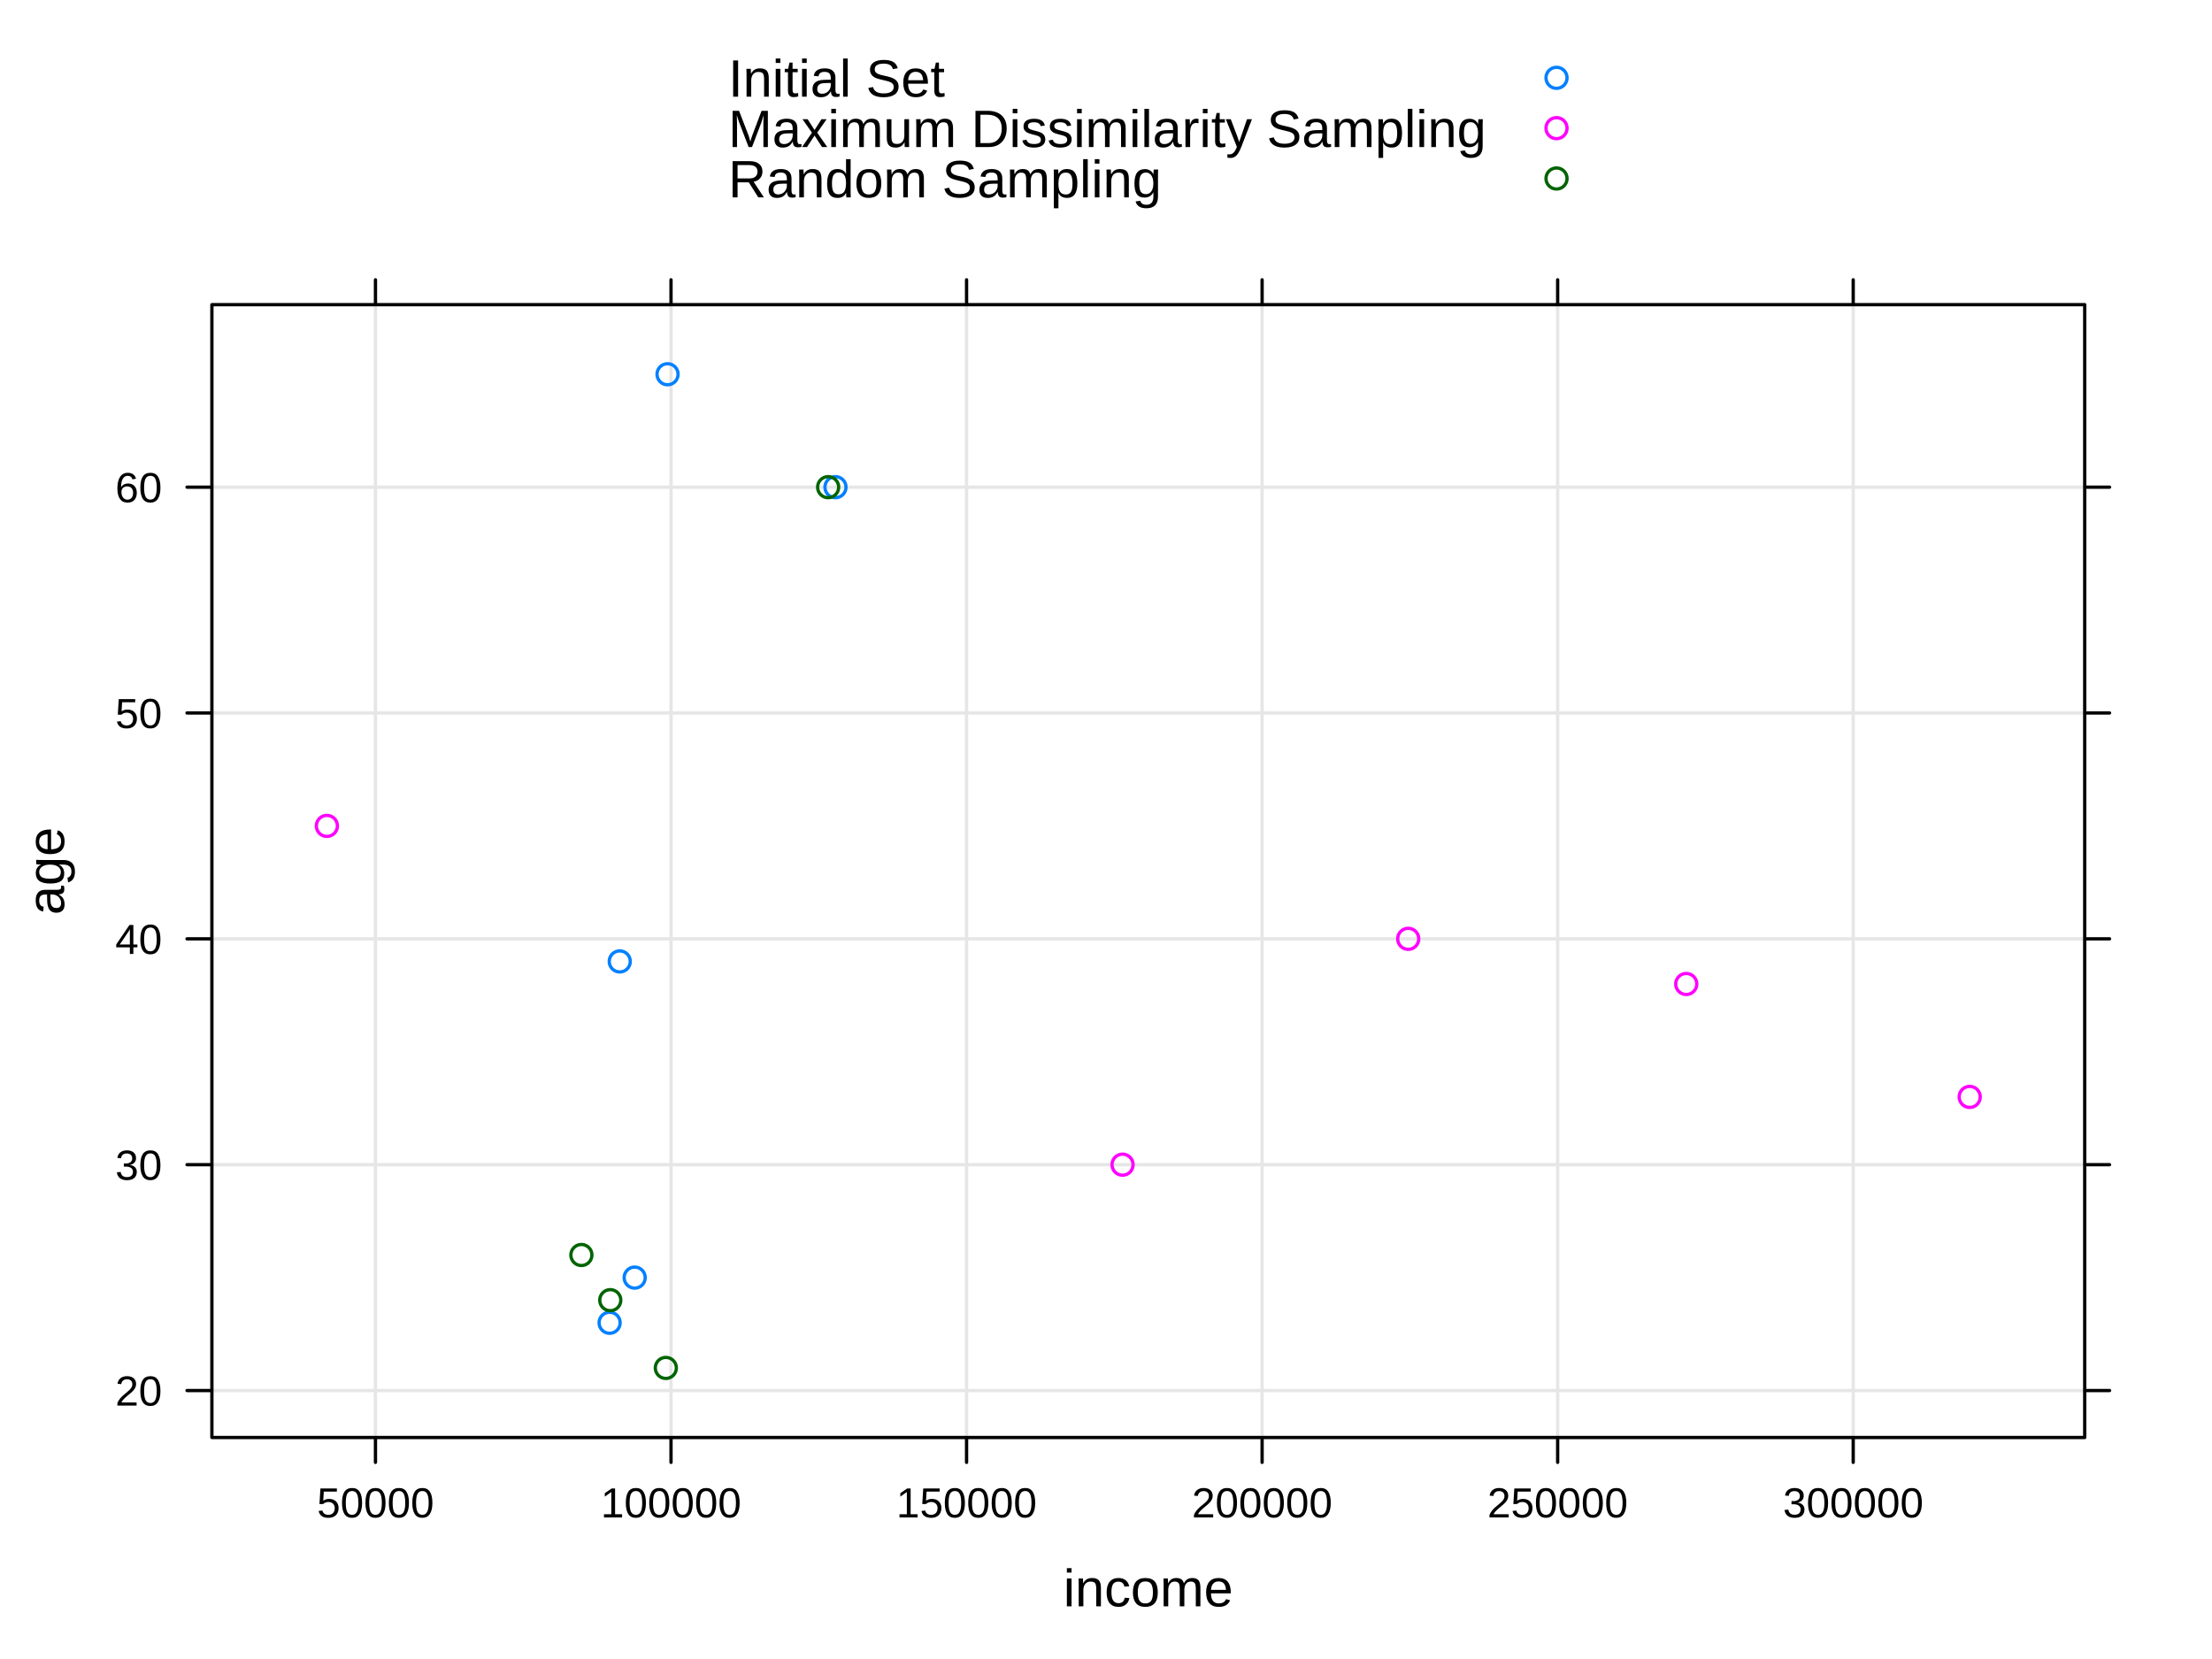
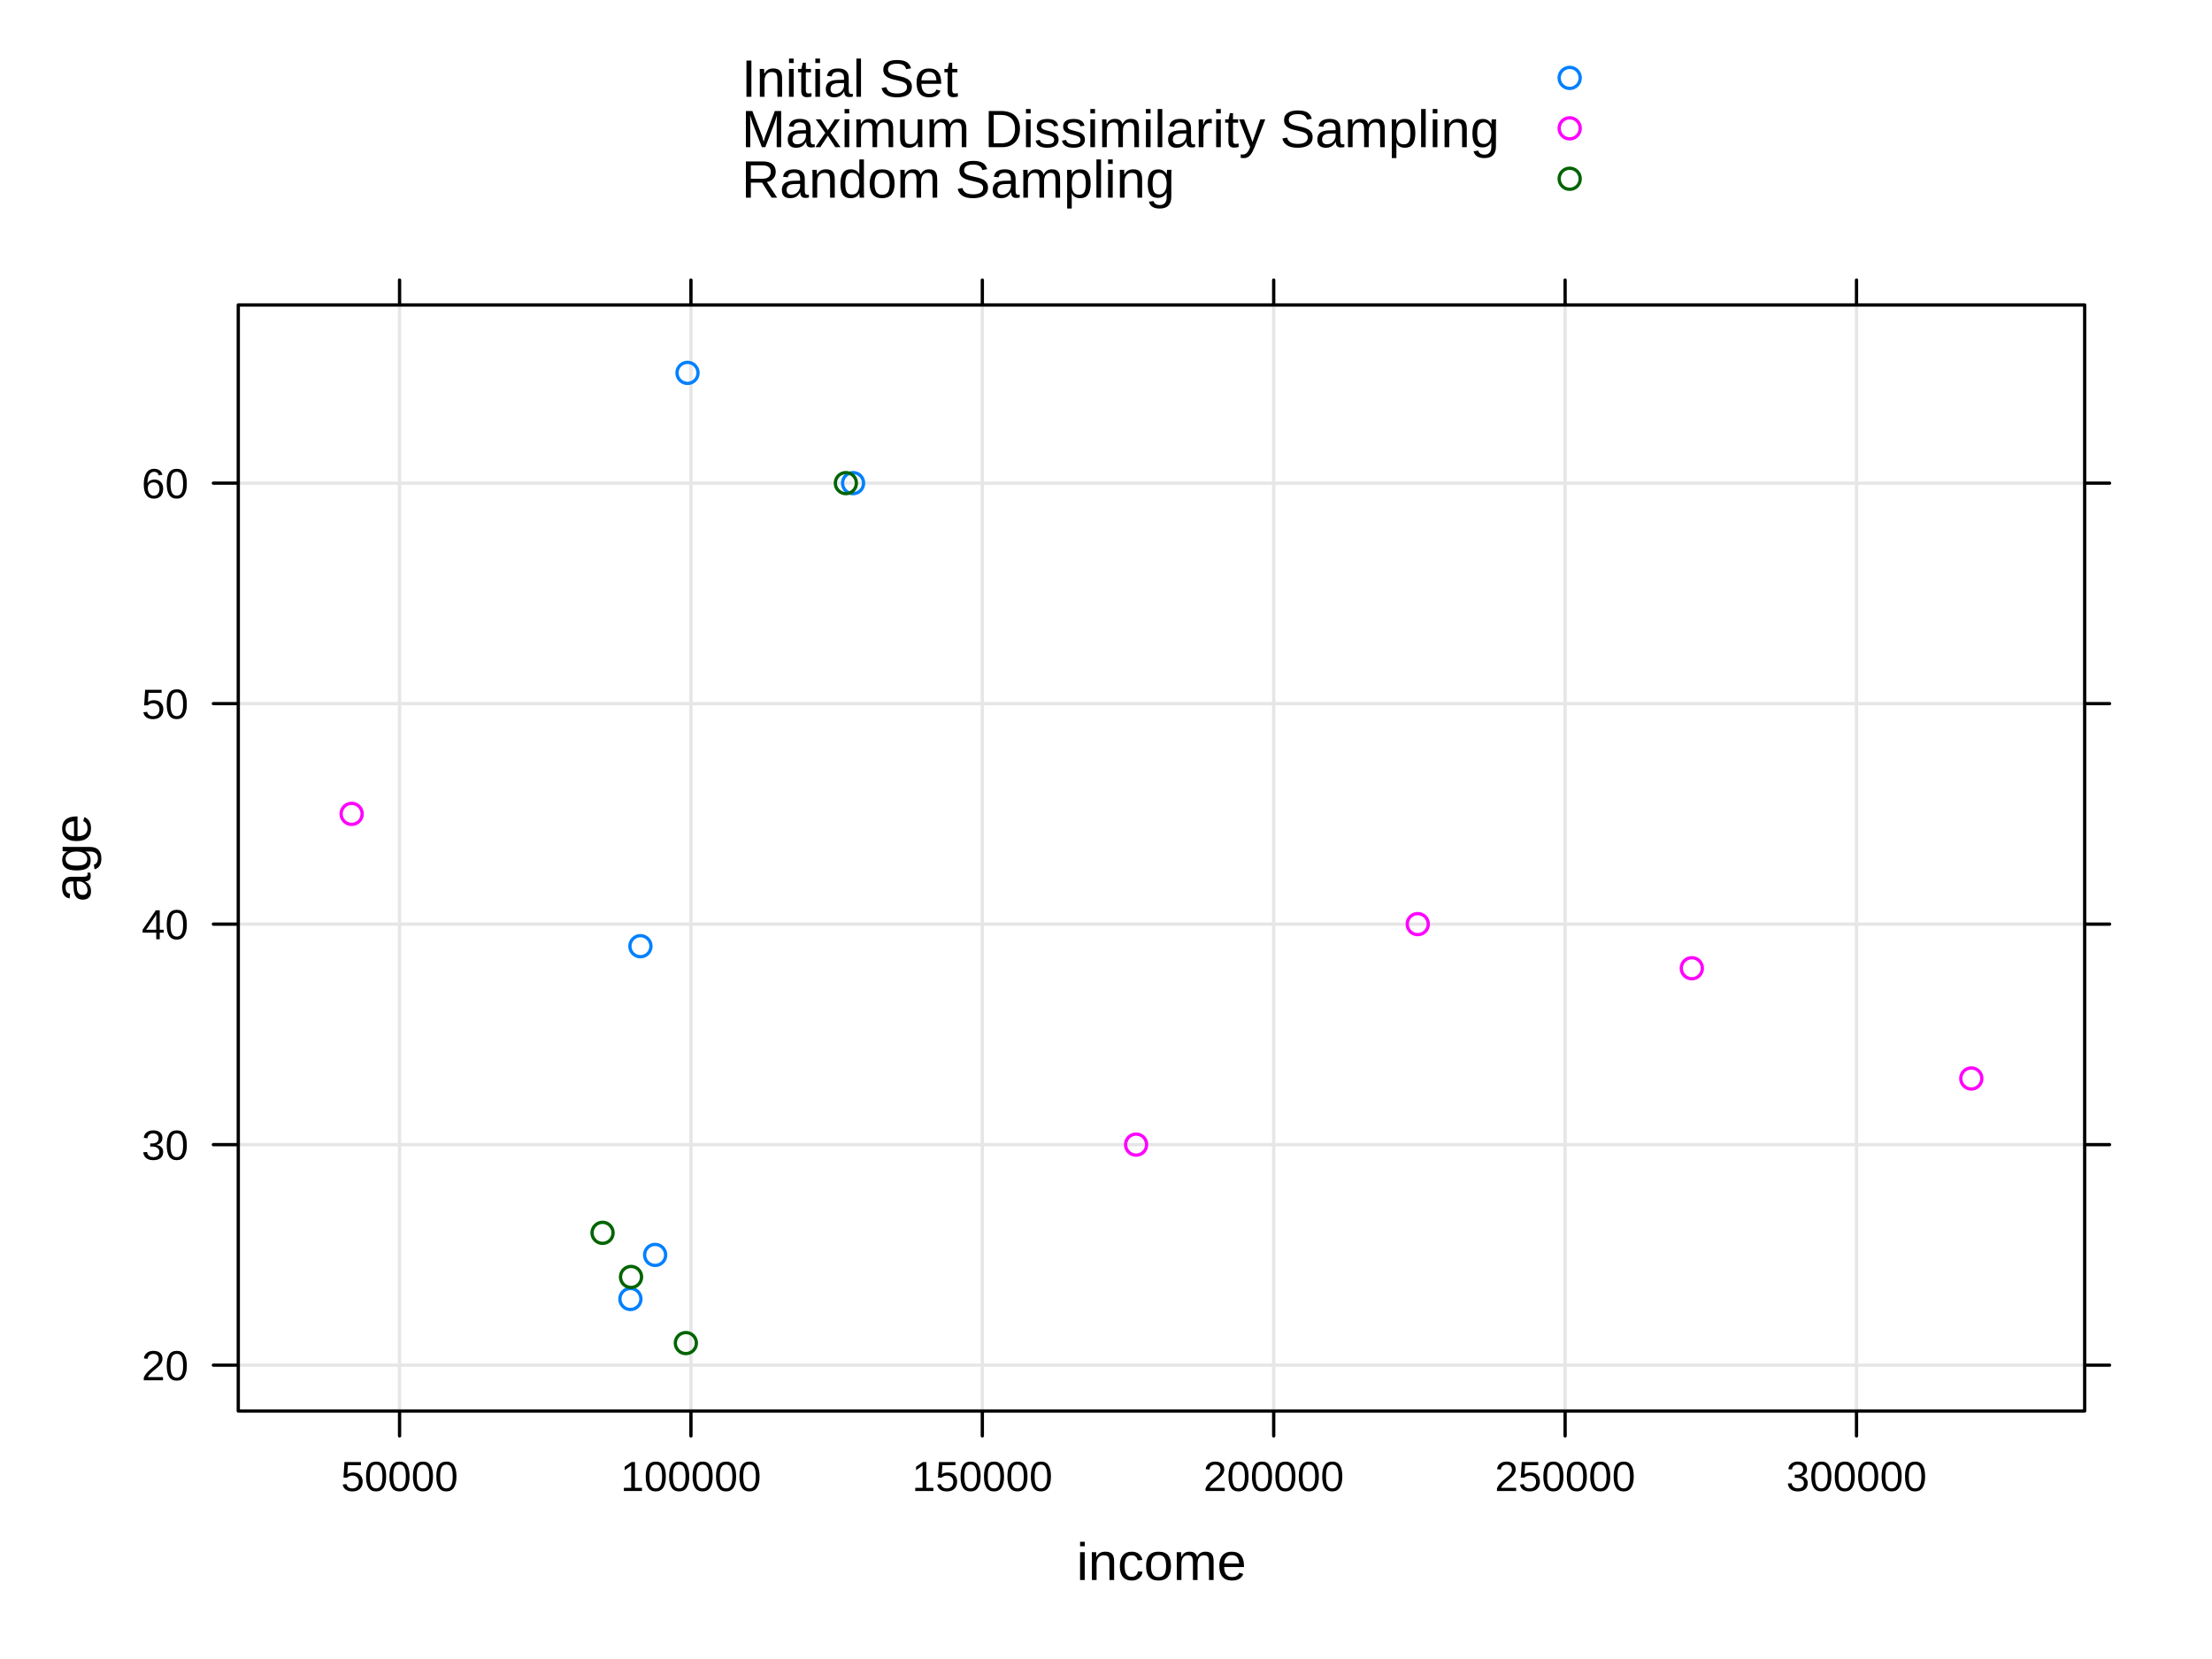
- <svg xmlns="http://www.w3.org/2000/svg" viewBox="0 0 504.00 378.00">
+ <svg xmlns="http://www.w3.org/2000/svg" class="svglite" width="504.00pt" height="378.00pt" viewBox="0 0 504.00 378.00">
  <defs>
    <style type="text/css">
-     line, polyline, polygon, path, rect, circle {
+     .svglite line, .svglite polyline, .svglite polygon, .svglite path, .svglite rect, .svglite circle {
      fill: none;
      stroke: #000000;
      stroke-linecap: round;
      stroke-linejoin: round;
      stroke-miterlimit: 10.00;
    }
+     .svglite text {
+       white-space: pre;
+     }
  </style>
  </defs>
  <rect width="100%" height="100%" style="stroke: none; fill: #FFFFFF;" />
-   <rect x="0.00" y="0.00" width="504.00" height="378.00" style="stroke-width: 0.75; stroke: none;" />
-   <text x="242.29" y="366.00" style="font-size: 12.00px; font-family: Arial;" textLength="38.68px" lengthAdjust="spacingAndGlyphs">income</text>
-   <text transform="translate(14.59,208.48) rotate(-90)" style="font-size: 12.00px; font-family: Arial;" textLength="20.02px" lengthAdjust="spacingAndGlyphs">age</text>
  <defs>
-     <clipPath id="cpNDguMjh8NDc0Ljk5fDMyNy41M3w2OS40Mg==">
-       <rect x="48.28" y="69.42" width="426.72" height="258.11" />
-     </clipPath>
-   </defs>
-   <defs>
-     <clipPath id="cpMC4wMHw1MDQuMDB8Mzc4LjAwfDAuMDA=">
+     <clipPath id="cpMC4wMHw1MDQuMDB8MC4wMHwzNzguMDA=">
      <rect x="0.00" y="0.00" width="504.00" height="378.00" />
    </clipPath>
  </defs>
-   <line x1="85.55" y1="69.42" x2="85.55" y2="63.75" style="stroke-width: 0.75;" clip-path="url(#cpMC4wMHw1MDQuMDB8Mzc4LjAwfDAuMDA=)" />
-   <line x1="152.89" y1="69.42" x2="152.89" y2="63.75" style="stroke-width: 0.75;" clip-path="url(#cpMC4wMHw1MDQuMDB8Mzc4LjAwfDAuMDA=)" />
-   <line x1="220.23" y1="69.42" x2="220.23" y2="63.75" style="stroke-width: 0.75;" clip-path="url(#cpMC4wMHw1MDQuMDB8Mzc4LjAwfDAuMDA=)" />
-   <line x1="287.57" y1="69.42" x2="287.57" y2="63.75" style="stroke-width: 0.75;" clip-path="url(#cpMC4wMHw1MDQuMDB8Mzc4LjAwfDAuMDA=)" />
-   <line x1="354.91" y1="69.42" x2="354.91" y2="63.75" style="stroke-width: 0.75;" clip-path="url(#cpMC4wMHw1MDQuMDB8Mzc4LjAwfDAuMDA=)" />
-   <line x1="422.25" y1="69.42" x2="422.25" y2="63.75" style="stroke-width: 0.75;" clip-path="url(#cpMC4wMHw1MDQuMDB8Mzc4LjAwfDAuMDA=)" />
-   <line x1="48.28" y1="316.83" x2="42.61" y2="316.83" style="stroke-width: 0.75;" clip-path="url(#cpMC4wMHw1MDQuMDB8Mzc4LjAwfDAuMDA=)" />
-   <line x1="48.28" y1="265.37" x2="42.61" y2="265.37" style="stroke-width: 0.75;" clip-path="url(#cpMC4wMHw1MDQuMDB8Mzc4LjAwfDAuMDA=)" />
-   <line x1="48.28" y1="213.91" x2="42.61" y2="213.91" style="stroke-width: 0.75;" clip-path="url(#cpMC4wMHw1MDQuMDB8Mzc4LjAwfDAuMDA=)" />
-   <line x1="48.28" y1="162.45" x2="42.61" y2="162.45" style="stroke-width: 0.75;" clip-path="url(#cpMC4wMHw1MDQuMDB8Mzc4LjAwfDAuMDA=)" />
-   <line x1="48.28" y1="111.00" x2="42.61" y2="111.00" style="stroke-width: 0.75;" clip-path="url(#cpMC4wMHw1MDQuMDB8Mzc4LjAwfDAuMDA=)" />
-   <g clip-path="url(#cpMC4wMHw1MDQuMDB8Mzc4LjAwfDAuMDA=)">
-     <text x="26.26" y="320.26" style="font-size: 9.60px; font-family: Arial;" textLength="10.68px" lengthAdjust="spacingAndGlyphs">20</text>
+   <g clip-path="url(#cpMC4wMHw1MDQuMDB8MC4wMHwzNzguMDA=)">
+     <rect x="0.00" y="0.00" width="504.00" height="378.00" style="stroke-width: 0.75; stroke: none;" />
+     <text x="264.64" y="360.00" text-anchor="middle" style="font-size: 12.00px; font-family: &quot;Arial&quot;;" textLength="38.68px" lengthAdjust="spacingAndGlyphs">income</text>
+     <text transform="translate(20.61,195.49) rotate(-90)" text-anchor="middle" style="font-size: 12.00px; font-family: &quot;Arial&quot;;" textLength="20.02px" lengthAdjust="spacingAndGlyphs">age</text>
  </g>
-   <g clip-path="url(#cpMC4wMHw1MDQuMDB8Mzc4LjAwfDAuMDA=)">
-     <text x="26.26" y="268.81" style="font-size: 9.60px; font-family: Arial;" textLength="10.68px" lengthAdjust="spacingAndGlyphs">30</text>
-   </g>
-   <g clip-path="url(#cpMC4wMHw1MDQuMDB8Mzc4LjAwfDAuMDA=)">
-     <text x="26.26" y="217.35" style="font-size: 9.60px; font-family: Arial;" textLength="10.68px" lengthAdjust="spacingAndGlyphs">40</text>
-   </g>
-   <g clip-path="url(#cpMC4wMHw1MDQuMDB8Mzc4LjAwfDAuMDA=)">
-     <text x="26.26" y="165.89" style="font-size: 9.60px; font-family: Arial;" textLength="10.68px" lengthAdjust="spacingAndGlyphs">50</text>
-   </g>
-   <g clip-path="url(#cpMC4wMHw1MDQuMDB8Mzc4LjAwfDAuMDA=)">
-     <text x="26.26" y="114.43" style="font-size: 9.60px; font-family: Arial;" textLength="10.68px" lengthAdjust="spacingAndGlyphs">60</text>
-   </g>
-   <line x1="85.55" y1="327.53" x2="85.55" y2="333.20" style="stroke-width: 0.75;" clip-path="url(#cpMC4wMHw1MDQuMDB8Mzc4LjAwfDAuMDA=)" />
-   <line x1="152.89" y1="327.53" x2="152.89" y2="333.20" style="stroke-width: 0.75;" clip-path="url(#cpMC4wMHw1MDQuMDB8Mzc4LjAwfDAuMDA=)" />
-   <line x1="220.23" y1="327.53" x2="220.23" y2="333.20" style="stroke-width: 0.75;" clip-path="url(#cpMC4wMHw1MDQuMDB8Mzc4LjAwfDAuMDA=)" />
-   <line x1="287.57" y1="327.53" x2="287.57" y2="333.20" style="stroke-width: 0.75;" clip-path="url(#cpMC4wMHw1MDQuMDB8Mzc4LjAwfDAuMDA=)" />
-   <line x1="354.91" y1="327.53" x2="354.91" y2="333.20" style="stroke-width: 0.75;" clip-path="url(#cpMC4wMHw1MDQuMDB8Mzc4LjAwfDAuMDA=)" />
-   <line x1="422.25" y1="327.53" x2="422.25" y2="333.20" style="stroke-width: 0.75;" clip-path="url(#cpMC4wMHw1MDQuMDB8Mzc4LjAwfDAuMDA=)" />
-   <g clip-path="url(#cpMC4wMHw1MDQuMDB8Mzc4LjAwfDAuMDA=)">
-     <text x="72.21" y="345.74" style="font-size: 9.60px; font-family: Arial;" textLength="26.70px" lengthAdjust="spacingAndGlyphs">50000</text>
-   </g>
-   <g clip-path="url(#cpMC4wMHw1MDQuMDB8Mzc4LjAwfDAuMDA=)">
-     <text x="136.88" y="345.74" style="font-size: 9.60px; font-family: Arial;" textLength="32.03px" lengthAdjust="spacingAndGlyphs">100000</text>
-   </g>
-   <g clip-path="url(#cpMC4wMHw1MDQuMDB8Mzc4LjAwfDAuMDA=)">
-     <text x="204.22" y="345.74" style="font-size: 9.60px; font-family: Arial;" textLength="32.03px" lengthAdjust="spacingAndGlyphs">150000</text>
-   </g>
-   <g clip-path="url(#cpMC4wMHw1MDQuMDB8Mzc4LjAwfDAuMDA=)">
-     <text x="271.56" y="345.74" style="font-size: 9.60px; font-family: Arial;" textLength="32.03px" lengthAdjust="spacingAndGlyphs">200000</text>
-   </g>
-   <g clip-path="url(#cpMC4wMHw1MDQuMDB8Mzc4LjAwfDAuMDA=)">
-     <text x="338.90" y="345.74" style="font-size: 9.60px; font-family: Arial;" textLength="32.03px" lengthAdjust="spacingAndGlyphs">250000</text>
-   </g>
-   <g clip-path="url(#cpMC4wMHw1MDQuMDB8Mzc4LjAwfDAuMDA=)">
-     <text x="406.24" y="345.74" style="font-size: 9.60px; font-family: Arial;" textLength="32.03px" lengthAdjust="spacingAndGlyphs">300000</text>
-   </g>
-   <line x1="474.99" y1="316.83" x2="480.66" y2="316.83" style="stroke-width: 0.75;" clip-path="url(#cpMC4wMHw1MDQuMDB8Mzc4LjAwfDAuMDA=)" />
-   <line x1="474.99" y1="265.37" x2="480.66" y2="265.37" style="stroke-width: 0.75;" clip-path="url(#cpMC4wMHw1MDQuMDB8Mzc4LjAwfDAuMDA=)" />
-   <line x1="474.99" y1="213.91" x2="480.66" y2="213.91" style="stroke-width: 0.75;" clip-path="url(#cpMC4wMHw1MDQuMDB8Mzc4LjAwfDAuMDA=)" />
-   <line x1="474.99" y1="162.45" x2="480.66" y2="162.45" style="stroke-width: 0.75;" clip-path="url(#cpMC4wMHw1MDQuMDB8Mzc4LjAwfDAuMDA=)" />
-   <line x1="474.99" y1="111.00" x2="480.66" y2="111.00" style="stroke-width: 0.75;" clip-path="url(#cpMC4wMHw1MDQuMDB8Mzc4LjAwfDAuMDA=)" />
  <defs>
-     <clipPath id="cpNDguMjh8NDc0Ljk5fDMyNy41M3w2OS40Mg==">
-       <rect x="48.28" y="69.42" width="426.72" height="258.11" />
+     <clipPath id="cpNTQuMjl8NDc0Ljk5fDY5LjQ4fDMyMS41MA==">
+       <rect x="54.29" y="69.48" width="420.70" height="252.02" />
    </clipPath>
  </defs>
-   <line x1="48.28" y1="316.83" x2="474.99" y2="316.83" style="stroke-width: 0.75; stroke: #E6E6E6;" clip-path="url(#cpNDguMjh8NDc0Ljk5fDMyNy41M3w2OS40Mg==)" />
-   <line x1="48.28" y1="265.37" x2="474.99" y2="265.37" style="stroke-width: 0.75; stroke: #E6E6E6;" clip-path="url(#cpNDguMjh8NDc0Ljk5fDMyNy41M3w2OS40Mg==)" />
-   <line x1="48.28" y1="213.91" x2="474.99" y2="213.91" style="stroke-width: 0.75; stroke: #E6E6E6;" clip-path="url(#cpNDguMjh8NDc0Ljk5fDMyNy41M3w2OS40Mg==)" />
-   <line x1="48.28" y1="162.45" x2="474.99" y2="162.45" style="stroke-width: 0.75; stroke: #E6E6E6;" clip-path="url(#cpNDguMjh8NDc0Ljk5fDMyNy41M3w2OS40Mg==)" />
-   <line x1="48.28" y1="111.00" x2="474.99" y2="111.00" style="stroke-width: 0.75; stroke: #E6E6E6;" clip-path="url(#cpNDguMjh8NDc0Ljk5fDMyNy41M3w2OS40Mg==)" />
-   <line x1="85.55" y1="327.53" x2="85.55" y2="69.42" style="stroke-width: 0.75; stroke: #E6E6E6;" clip-path="url(#cpNDguMjh8NDc0Ljk5fDMyNy41M3w2OS40Mg==)" />
-   <line x1="152.89" y1="327.53" x2="152.89" y2="69.42" style="stroke-width: 0.75; stroke: #E6E6E6;" clip-path="url(#cpNDguMjh8NDc0Ljk5fDMyNy41M3w2OS40Mg==)" />
-   <line x1="220.23" y1="327.53" x2="220.23" y2="69.42" style="stroke-width: 0.75; stroke: #E6E6E6;" clip-path="url(#cpNDguMjh8NDc0Ljk5fDMyNy41M3w2OS40Mg==)" />
-   <line x1="287.57" y1="327.53" x2="287.57" y2="69.42" style="stroke-width: 0.75; stroke: #E6E6E6;" clip-path="url(#cpNDguMjh8NDc0Ljk5fDMyNy41M3w2OS40Mg==)" />
-   <line x1="354.91" y1="327.53" x2="354.91" y2="69.42" style="stroke-width: 0.75; stroke: #E6E6E6;" clip-path="url(#cpNDguMjh8NDc0Ljk5fDMyNy41M3w2OS40Mg==)" />
-   <line x1="422.25" y1="327.53" x2="422.25" y2="69.42" style="stroke-width: 0.75; stroke: #E6E6E6;" clip-path="url(#cpNDguMjh8NDc0Ljk5fDMyNy41M3w2OS40Mg==)" />
-   <circle cx="152.10" cy="85.27" r="2.40" style="stroke-width: 0.75; stroke: #0080FF;" clip-path="url(#cpNDguMjh8NDc0Ljk5fDMyNy41M3w2OS40Mg==)" />
-   <circle cx="138.90" cy="301.39" r="2.40" style="stroke-width: 0.75; stroke: #0080FF;" clip-path="url(#cpNDguMjh8NDc0Ljk5fDMyNy41M3w2OS40Mg==)" />
-   <circle cx="144.61" cy="291.10" r="2.40" style="stroke-width: 0.75; stroke: #0080FF;" clip-path="url(#cpNDguMjh8NDc0Ljk5fDMyNy41M3w2OS40Mg==)" />
-   <circle cx="141.21" cy="219.06" r="2.40" style="stroke-width: 0.75; stroke: #0080FF;" clip-path="url(#cpNDguMjh8NDc0Ljk5fDMyNy41M3w2OS40Mg==)" />
-   <circle cx="190.36" cy="111.00" r="2.40" style="stroke-width: 0.75; stroke: #0080FF;" clip-path="url(#cpNDguMjh8NDc0Ljk5fDMyNy41M3w2OS40Mg==)" />
-   <circle cx="448.79" cy="249.93" r="2.40" style="stroke-width: 0.75; stroke: #FF00FF;" clip-path="url(#cpNDguMjh8NDc0Ljk5fDMyNy41M3w2OS40Mg==)" />
-   <circle cx="320.86" cy="213.91" r="2.40" style="stroke-width: 0.75; stroke: #FF00FF;" clip-path="url(#cpNDguMjh8NDc0Ljk5fDMyNy41M3w2OS40Mg==)" />
-   <circle cx="255.77" cy="265.37" r="2.40" style="stroke-width: 0.75; stroke: #FF00FF;" clip-path="url(#cpNDguMjh8NDc0Ljk5fDMyNy41M3w2OS40Mg==)" />
-   <circle cx="74.48" cy="188.18" r="2.40" style="stroke-width: 0.75; stroke: #FF00FF;" clip-path="url(#cpNDguMjh8NDc0Ljk5fDMyNy41M3w2OS40Mg==)" />
-   <circle cx="384.21" cy="224.20" r="2.40" style="stroke-width: 0.75; stroke: #FF00FF;" clip-path="url(#cpNDguMjh8NDc0Ljk5fDMyNy41M3w2OS40Mg==)" />
-   <circle cx="132.47" cy="285.95" r="2.40" style="stroke-width: 0.75; stroke: #006400;" clip-path="url(#cpNDguMjh8NDc0Ljk5fDMyNy41M3w2OS40Mg==)" />
-   <circle cx="139.05" cy="296.24" r="2.40" style="stroke-width: 0.75; stroke: #006400;" clip-path="url(#cpNDguMjh8NDc0Ljk5fDMyNy41M3w2OS40Mg==)" />
-   <circle cx="151.71" cy="311.68" r="2.40" style="stroke-width: 0.75; stroke: #006400;" clip-path="url(#cpNDguMjh8NDc0Ljk5fDMyNy41M3w2OS40Mg==)" />
-   <circle cx="188.69" cy="111.00" r="2.40" style="stroke-width: 0.75; stroke: #006400;" clip-path="url(#cpNDguMjh8NDc0Ljk5fDMyNy41M3w2OS40Mg==)" />
-   <defs>
-     <clipPath id="cpMC4wMHw1MDQuMDB8Mzc4LjAwfDAuMDA=">
-       <rect x="0.00" y="0.00" width="504.00" height="378.00" />
-     </clipPath>
-   </defs>
-   <rect x="48.28" y="69.42" width="426.72" height="258.11" style="stroke-width: 0.75;" clip-path="url(#cpMC4wMHw1MDQuMDB8Mzc4LjAwfDAuMDA=)" />
-   <rect x="159.27" y="12.00" width="204.73" height="34.41" style="stroke-width: 0.75; stroke: none;" clip-path="url(#cpMC4wMHw1MDQuMDB8Mzc4LjAwfDAuMDA=)" />
-   <g clip-path="url(#cpMC4wMHw1MDQuMDB8Mzc4LjAwfDAuMDA=)">
-     <text x="165.94" y="22.03" style="font-size: 12.00px; font-family: Arial;" textLength="49.36px" lengthAdjust="spacingAndGlyphs">Initial Set</text>
+   <g clip-path="url(#cpNTQuMjl8NDc0Ljk5fDY5LjQ4fDMyMS41MA==)">
+ </g>
+   <g clip-path="url(#cpMC4wMHw1MDQuMDB8MC4wMHwzNzguMDA=)">
+     <line x1="91.04" y1="69.48" x2="91.04" y2="63.81" style="stroke-width: 0.75;" />
+     <line x1="157.43" y1="69.48" x2="157.43" y2="63.81" style="stroke-width: 0.75;" />
+     <line x1="223.82" y1="69.48" x2="223.82" y2="63.81" style="stroke-width: 0.75;" />
+     <line x1="290.21" y1="69.48" x2="290.21" y2="63.81" style="stroke-width: 0.75;" />
+     <line x1="356.61" y1="69.48" x2="356.61" y2="63.81" style="stroke-width: 0.75;" />
+     <line x1="423.00" y1="69.48" x2="423.00" y2="63.81" style="stroke-width: 0.75;" />
+     <line x1="54.29" y1="311.05" x2="48.62" y2="311.05" style="stroke-width: 0.75;" />
+     <line x1="54.29" y1="260.80" x2="48.62" y2="260.80" style="stroke-width: 0.75;" />
+     <line x1="54.29" y1="210.56" x2="48.62" y2="210.56" style="stroke-width: 0.75;" />
+     <line x1="54.29" y1="160.32" x2="48.62" y2="160.32" style="stroke-width: 0.75;" />
+     <line x1="54.29" y1="110.08" x2="48.62" y2="110.08" style="stroke-width: 0.75;" />
+     <text x="42.95" y="314.49" text-anchor="end" style="font-size: 9.60px; font-family: &quot;Arial&quot;;" textLength="10.67px" lengthAdjust="spacingAndGlyphs">20</text>
+     <text x="42.95" y="264.25" text-anchor="end" style="font-size: 9.60px; font-family: &quot;Arial&quot;;" textLength="10.67px" lengthAdjust="spacingAndGlyphs">30</text>
+     <text x="42.95" y="214.00" text-anchor="end" style="font-size: 9.60px; font-family: &quot;Arial&quot;;" textLength="10.67px" lengthAdjust="spacingAndGlyphs">40</text>
+     <text x="42.95" y="163.76" text-anchor="end" style="font-size: 9.60px; font-family: &quot;Arial&quot;;" textLength="10.67px" lengthAdjust="spacingAndGlyphs">50</text>
+     <text x="42.95" y="113.52" text-anchor="end" style="font-size: 9.60px; font-family: &quot;Arial&quot;;" textLength="10.67px" lengthAdjust="spacingAndGlyphs">60</text>
+     <line x1="91.04" y1="321.50" x2="91.04" y2="327.17" style="stroke-width: 0.75;" />
+     <line x1="157.43" y1="321.50" x2="157.43" y2="327.17" style="stroke-width: 0.75;" />
+     <line x1="223.82" y1="321.50" x2="223.82" y2="327.17" style="stroke-width: 0.75;" />
+     <line x1="290.21" y1="321.50" x2="290.21" y2="327.17" style="stroke-width: 0.75;" />
+     <line x1="356.61" y1="321.50" x2="356.61" y2="327.17" style="stroke-width: 0.75;" />
+     <line x1="423.00" y1="321.50" x2="423.00" y2="327.17" style="stroke-width: 0.75;" />
+     <text x="91.04" y="339.72" text-anchor="middle" style="font-size: 9.60px; font-family: &quot;Arial&quot;;" textLength="26.68px" lengthAdjust="spacingAndGlyphs">50000</text>
+     <text x="157.43" y="339.72" text-anchor="middle" style="font-size: 9.60px; font-family: &quot;Arial&quot;;" textLength="32.01px" lengthAdjust="spacingAndGlyphs">100000</text>
+     <text x="223.82" y="339.72" text-anchor="middle" style="font-size: 9.60px; font-family: &quot;Arial&quot;;" textLength="32.01px" lengthAdjust="spacingAndGlyphs">150000</text>
+     <text x="290.21" y="339.72" text-anchor="middle" style="font-size: 9.60px; font-family: &quot;Arial&quot;;" textLength="32.01px" lengthAdjust="spacingAndGlyphs">200000</text>
+     <text x="356.61" y="339.72" text-anchor="middle" style="font-size: 9.60px; font-family: &quot;Arial&quot;;" textLength="32.01px" lengthAdjust="spacingAndGlyphs">250000</text>
+     <text x="423.00" y="339.72" text-anchor="middle" style="font-size: 9.60px; font-family: &quot;Arial&quot;;" textLength="32.01px" lengthAdjust="spacingAndGlyphs">300000</text>
+     <line x1="474.99" y1="311.05" x2="480.66" y2="311.05" style="stroke-width: 0.75;" />
+     <line x1="474.99" y1="260.80" x2="480.66" y2="260.80" style="stroke-width: 0.75;" />
+     <line x1="474.99" y1="210.56" x2="480.66" y2="210.56" style="stroke-width: 0.75;" />
+     <line x1="474.99" y1="160.32" x2="480.66" y2="160.32" style="stroke-width: 0.75;" />
+     <line x1="474.99" y1="110.08" x2="480.66" y2="110.08" style="stroke-width: 0.75;" />
  </g>
-   <g clip-path="url(#cpMC4wMHw1MDQuMDB8Mzc4LjAwfDAuMDA=)">
-     <text x="165.94" y="33.50" style="font-size: 12.00px; font-family: Arial;" textLength="172.69px" lengthAdjust="spacingAndGlyphs">Maximum Dissimilarity Sampling</text>
+   <g clip-path="url(#cpNTQuMjl8NDc0Ljk5fDY5LjQ4fDMyMS41MA==)">
+     <line x1="54.29" y1="311.05" x2="474.99" y2="311.05" style="stroke-width: 0.75; stroke: #E6E6E6;" />
+     <line x1="54.29" y1="260.80" x2="474.99" y2="260.80" style="stroke-width: 0.75; stroke: #E6E6E6;" />
+     <line x1="54.29" y1="210.56" x2="474.99" y2="210.56" style="stroke-width: 0.75; stroke: #E6E6E6;" />
+     <line x1="54.29" y1="160.32" x2="474.99" y2="160.32" style="stroke-width: 0.75; stroke: #E6E6E6;" />
+     <line x1="54.29" y1="110.08" x2="474.99" y2="110.08" style="stroke-width: 0.75; stroke: #E6E6E6;" />
+     <line x1="91.04" y1="321.50" x2="91.04" y2="69.48" style="stroke-width: 0.75; stroke: #E6E6E6;" />
+     <line x1="157.43" y1="321.50" x2="157.43" y2="69.48" style="stroke-width: 0.75; stroke: #E6E6E6;" />
+     <line x1="223.82" y1="321.50" x2="223.82" y2="69.48" style="stroke-width: 0.75; stroke: #E6E6E6;" />
+     <line x1="290.21" y1="321.50" x2="290.21" y2="69.48" style="stroke-width: 0.75; stroke: #E6E6E6;" />
+     <line x1="356.61" y1="321.50" x2="356.61" y2="69.48" style="stroke-width: 0.75; stroke: #E6E6E6;" />
+     <line x1="423.00" y1="321.50" x2="423.00" y2="69.48" style="stroke-width: 0.75; stroke: #E6E6E6;" />
+     <circle cx="156.65" cy="84.96" r="2.40" style="stroke-width: 0.75; stroke: #0080FF;" />
+     <circle cx="143.64" cy="295.97" r="2.40" style="stroke-width: 0.75; stroke: #0080FF;" />
+     <circle cx="149.27" cy="285.93" r="2.40" style="stroke-width: 0.75; stroke: #0080FF;" />
+     <circle cx="145.92" cy="215.59" r="2.40" style="stroke-width: 0.75; stroke: #0080FF;" />
+     <circle cx="194.37" cy="110.08" r="2.40" style="stroke-width: 0.75; stroke: #0080FF;" />
+     <circle cx="449.16" cy="245.73" r="2.40" style="stroke-width: 0.75; stroke: #FF00FF;" />
+     <circle cx="323.03" cy="210.56" r="2.40" style="stroke-width: 0.75; stroke: #FF00FF;" />
+     <circle cx="258.86" cy="260.80" r="2.40" style="stroke-width: 0.75; stroke: #FF00FF;" />
+     <circle cx="80.12" cy="185.44" r="2.40" style="stroke-width: 0.75; stroke: #FF00FF;" />
+     <circle cx="385.48" cy="220.61" r="2.40" style="stroke-width: 0.75; stroke: #FF00FF;" />
+     <circle cx="137.29" cy="280.90" r="2.40" style="stroke-width: 0.75; stroke: #006400;" />
+     <circle cx="143.78" cy="290.95" r="2.40" style="stroke-width: 0.75; stroke: #006400;" />
+     <circle cx="156.27" cy="306.02" r="2.40" style="stroke-width: 0.75; stroke: #006400;" />
+     <circle cx="192.73" cy="110.08" r="2.40" style="stroke-width: 0.75; stroke: #006400;" />
  </g>
-   <g clip-path="url(#cpMC4wMHw1MDQuMDB8Mzc4LjAwfDAuMDA=)">
-     <text x="165.94" y="44.97" style="font-size: 12.00px; font-family: Arial;" textLength="98.72px" lengthAdjust="spacingAndGlyphs">Random Sampling</text>
+   <g clip-path="url(#cpMC4wMHw1MDQuMDB8MC4wMHwzNzguMDA=)">
+     <rect x="54.29" y="69.48" width="420.70" height="252.02" style="stroke-width: 0.75;" />
+     <rect x="162.29" y="12.00" width="204.70" height="34.47" style="stroke-width: 0.75; stroke: none;" />
+     <text x="168.97" y="22.05" style="font-size: 12.00px; font-family: &quot;Arial&quot;;" textLength="49.36px" lengthAdjust="spacingAndGlyphs">Initial Set</text>
+     <text x="168.97" y="33.54" style="font-size: 12.00px; font-family: &quot;Arial&quot;;" textLength="172.66px" lengthAdjust="spacingAndGlyphs">Maximum Dissimilarity Sampling</text>
+     <text x="168.97" y="45.03" style="font-size: 12.00px; font-family: &quot;Arial&quot;;" textLength="98.72px" lengthAdjust="spacingAndGlyphs">Random Sampling</text>
+     <circle cx="357.65" cy="17.75" r="2.40" style="stroke-width: 0.75; stroke: #0080FF;" />
+     <circle cx="357.65" cy="29.24" r="2.40" style="stroke-width: 0.75; stroke: #FF00FF;" />
+     <circle cx="357.65" cy="40.73" r="2.40" style="stroke-width: 0.75; stroke: #006400;" />
  </g>
-   <circle cx="354.65" cy="17.73" r="2.40" style="stroke-width: 0.75; stroke: #0080FF;" clip-path="url(#cpMC4wMHw1MDQuMDB8Mzc4LjAwfDAuMDA=)" />
-   <circle cx="354.65" cy="29.20" r="2.40" style="stroke-width: 0.75; stroke: #FF00FF;" clip-path="url(#cpMC4wMHw1MDQuMDB8Mzc4LjAwfDAuMDA=)" />
-   <circle cx="354.65" cy="40.67" r="2.40" style="stroke-width: 0.75; stroke: #006400;" clip-path="url(#cpMC4wMHw1MDQuMDB8Mzc4LjAwfDAuMDA=)" />
</svg>
